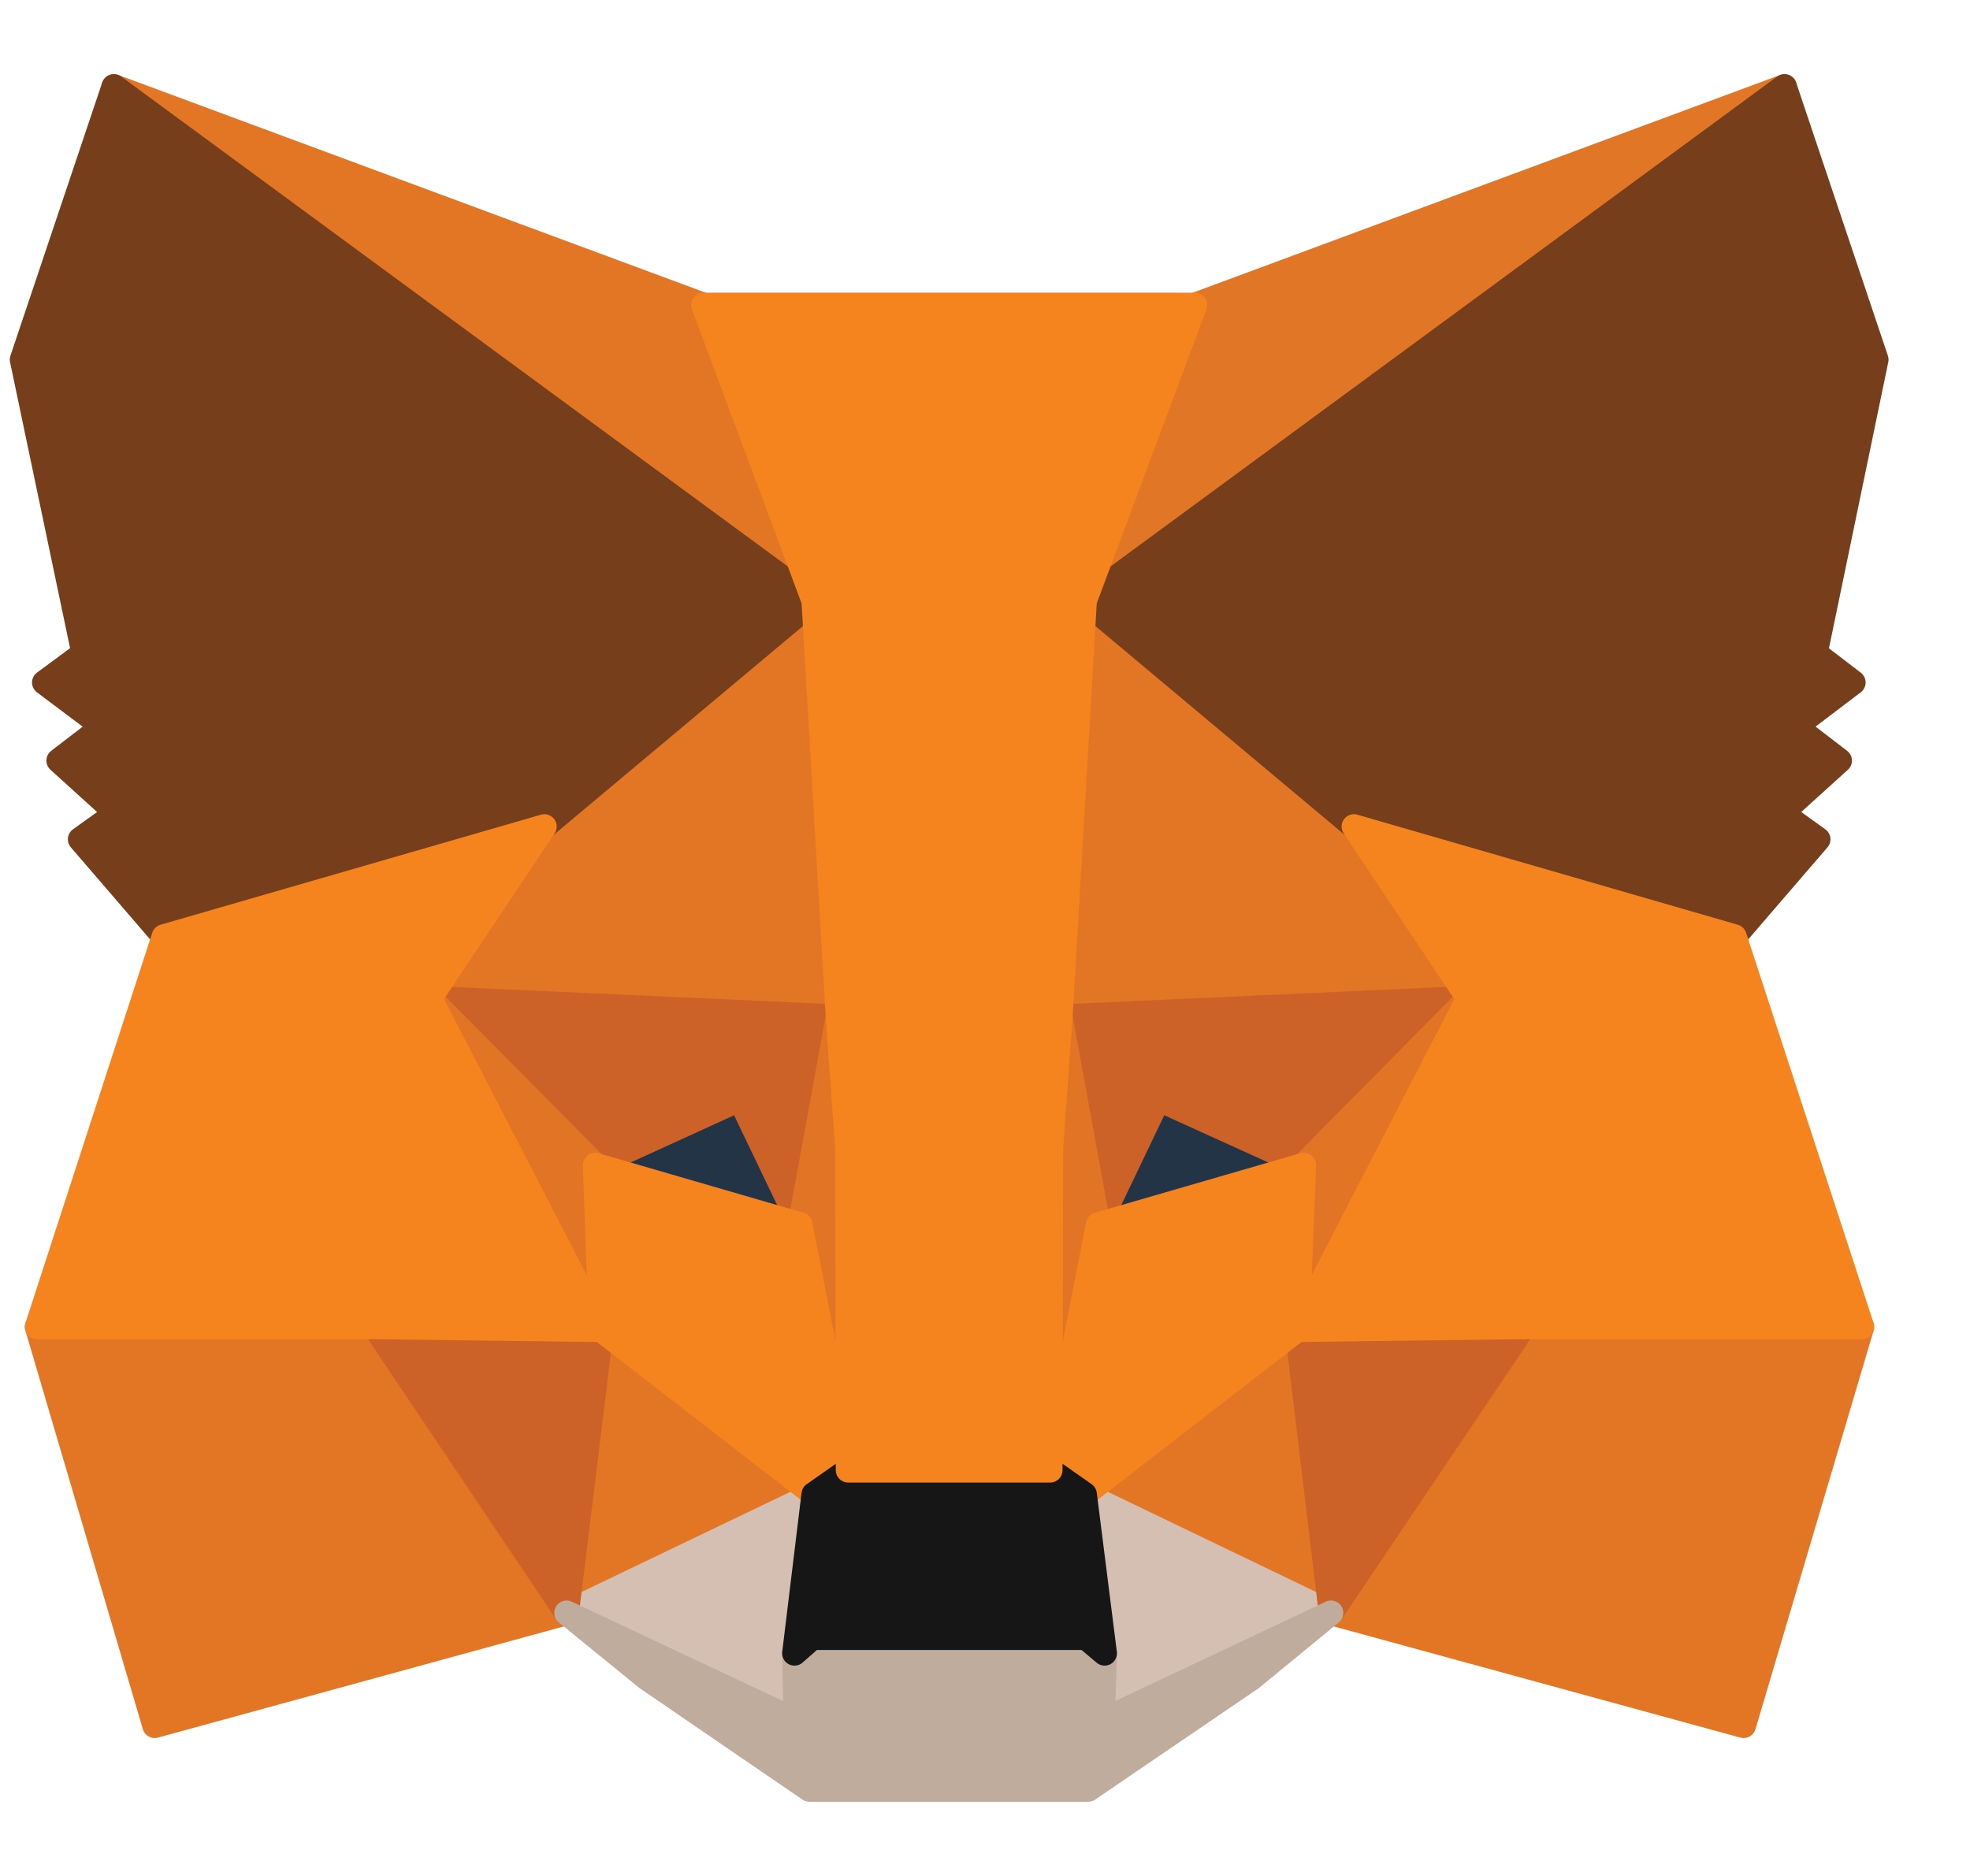
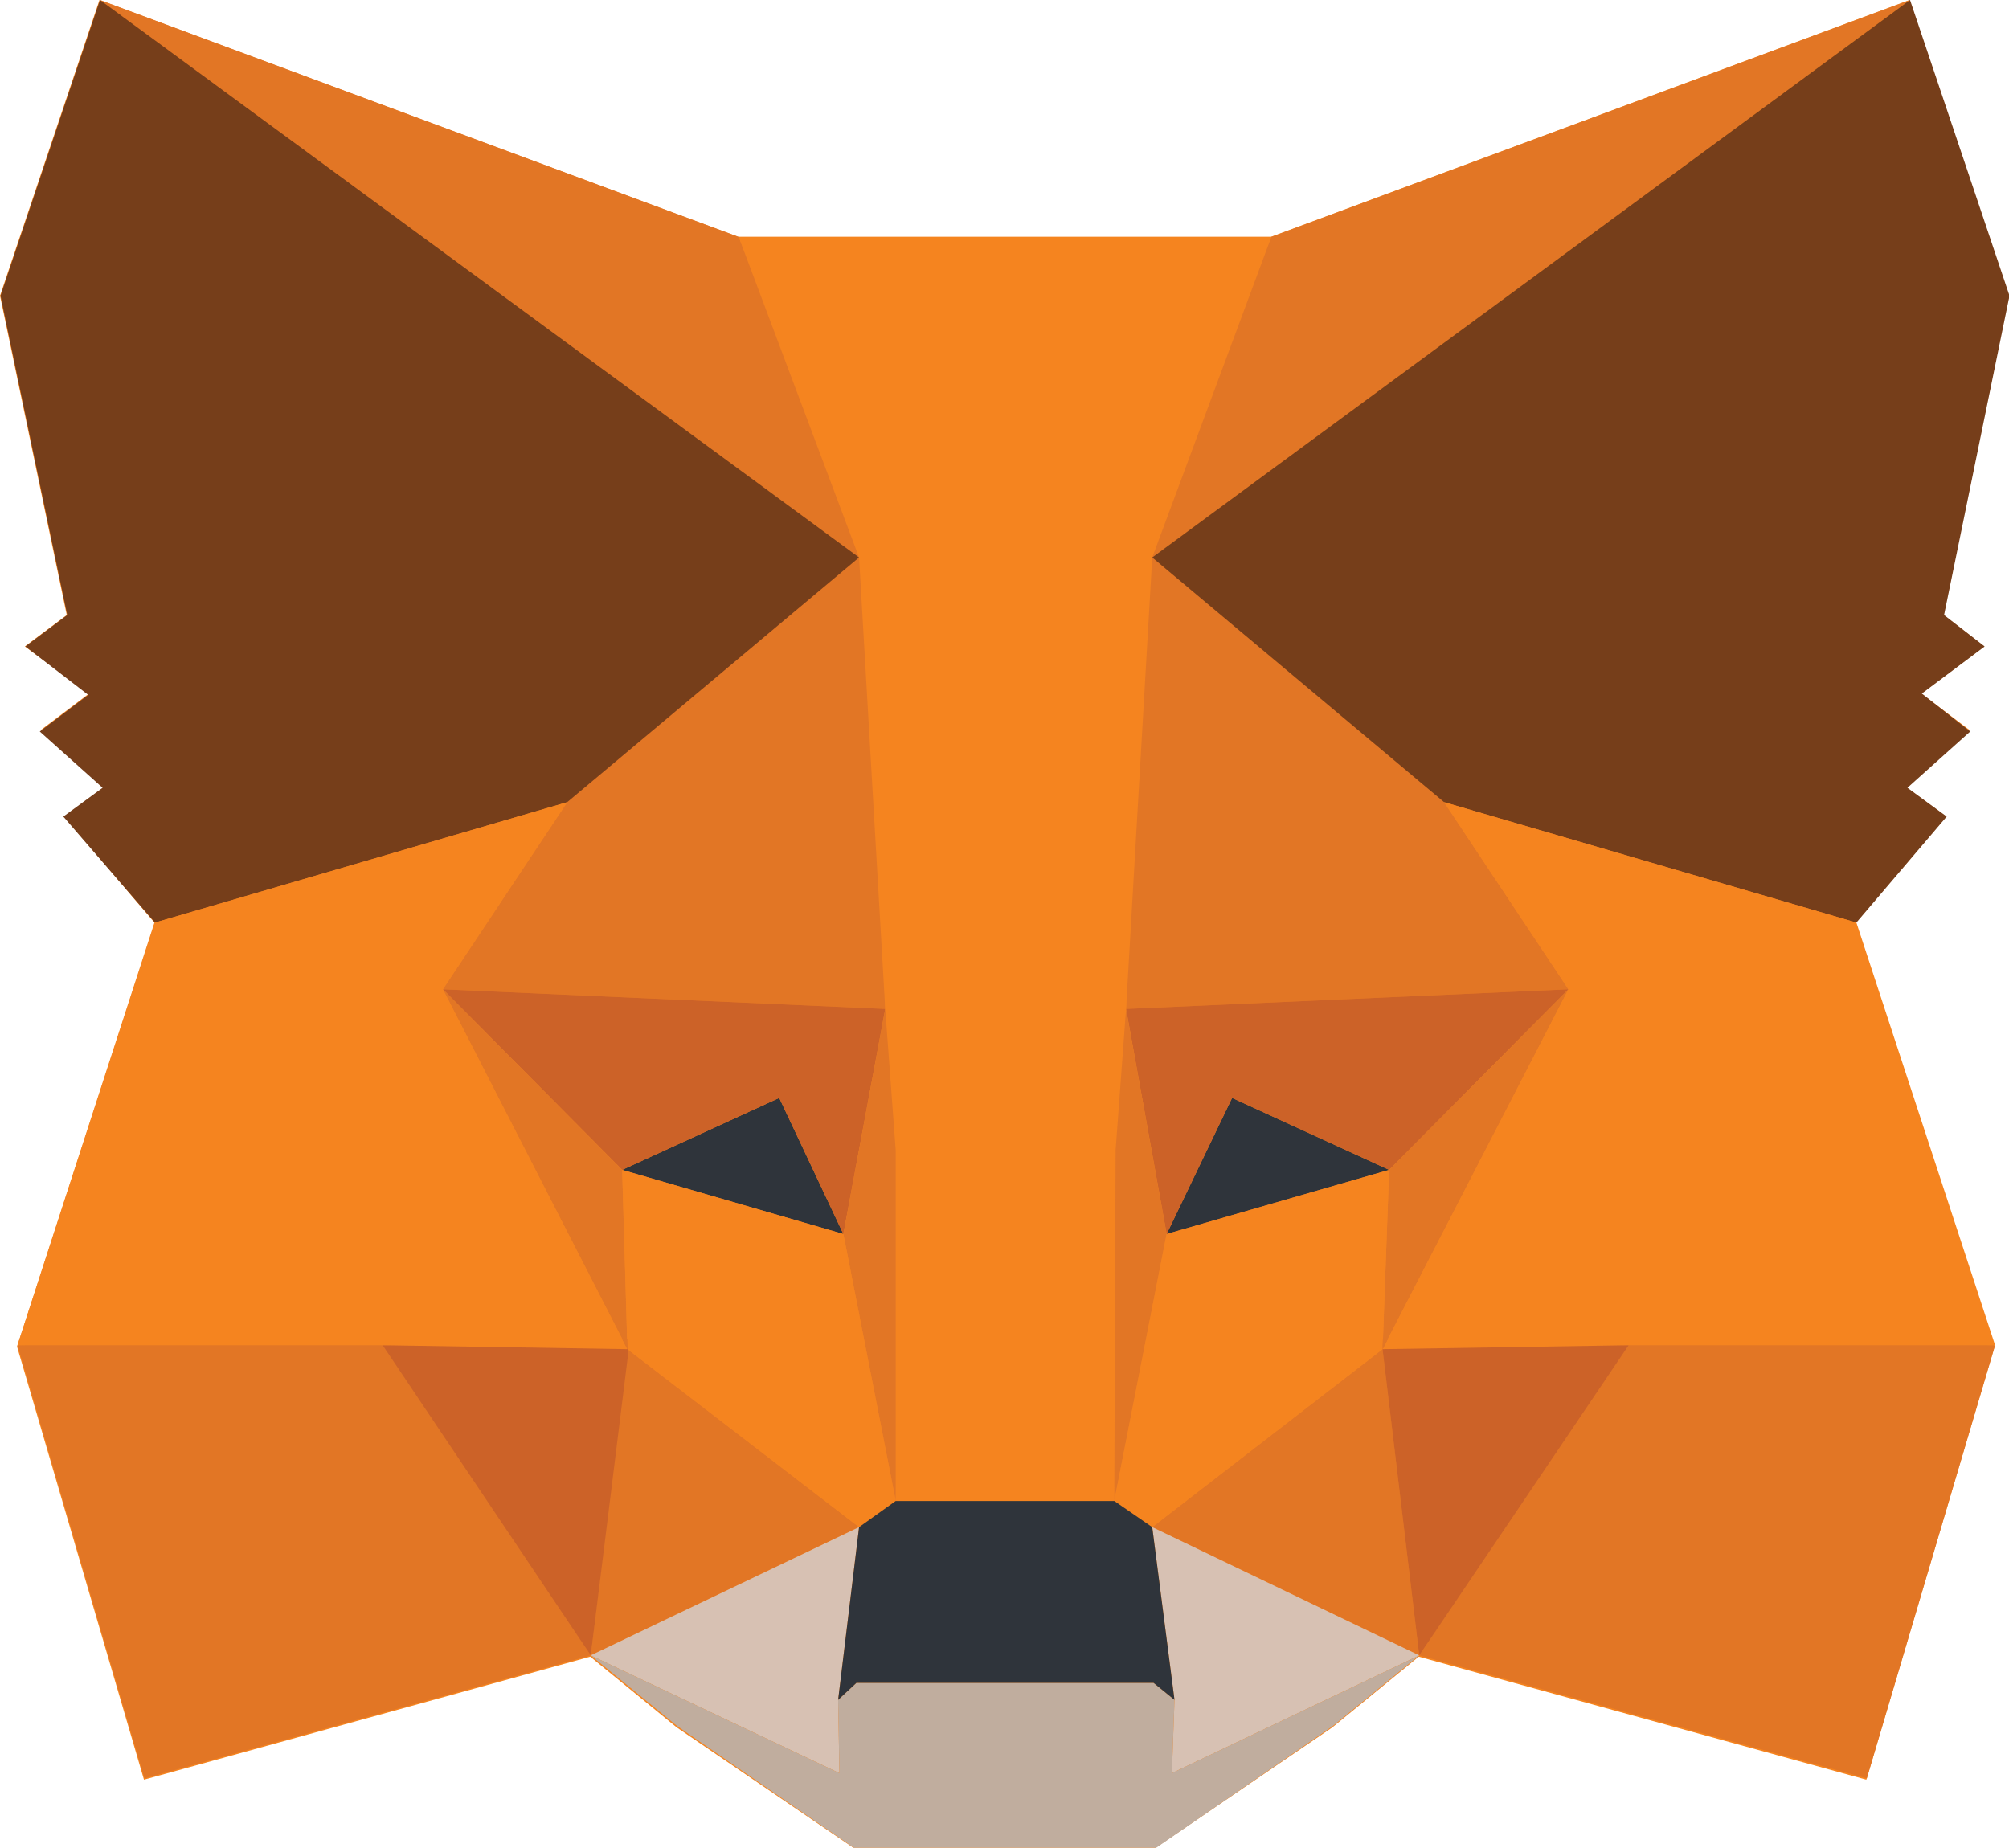
- <svg xmlns="http://www.w3.org/2000/svg" width="21" height="20" viewBox="0 0 21 20" fill="none">
-   <path d="M19.023 0.922L11.302 6.596L12.738 3.252L19.023 0.922Z" fill="#E17726" stroke="#E17726" stroke-width="0.263" stroke-linecap="round" stroke-linejoin="round" />
-   <path d="M1.214 0.922L8.866 6.649L7.499 3.252L1.214 0.922Z" fill="#E27625" stroke="#E27625" stroke-width="0.263" stroke-linecap="round" stroke-linejoin="round" />
-   <path d="M16.243 14.078L14.188 17.195L18.587 18.398L19.847 14.146L16.243 14.078Z" fill="#E27625" stroke="#E27625" stroke-width="0.263" stroke-linecap="round" stroke-linejoin="round" />
-   <path d="M0.396 14.146L1.649 18.398L6.04 17.195L3.993 14.078L0.396 14.146Z" fill="#E27625" stroke="#E27625" stroke-width="0.263" stroke-linecap="round" stroke-linejoin="round" />
-   <path d="M5.803 8.812L4.581 10.643L8.934 10.84L8.789 6.187L5.803 8.812Z" fill="#E27625" stroke="#E27625" stroke-width="0.263" stroke-linecap="round" stroke-linejoin="round" />
-   <path d="M14.433 8.812L11.401 6.134L11.302 10.84L15.655 10.643L14.433 8.812Z" fill="#E27625" stroke="#E27625" stroke-width="0.263" stroke-linecap="round" stroke-linejoin="round" />
-   <path d="M6.04 17.195L8.675 15.931L6.407 14.176L6.04 17.195Z" fill="#E27625" stroke="#E27625" stroke-width="0.263" stroke-linecap="round" stroke-linejoin="round" />
-   <path d="M11.561 15.931L14.188 17.195L13.829 14.176L11.561 15.931Z" fill="#E27625" stroke="#E27625" stroke-width="0.263" stroke-linecap="round" stroke-linejoin="round" />
-   <path d="M14.188 17.195L11.561 15.931L11.775 17.626L11.752 18.345L14.188 17.195Z" fill="#D5BFB2" stroke="#D5BFB2" stroke-width="0.263" stroke-linecap="round" stroke-linejoin="round" />
-   <path d="M6.04 17.195L8.484 18.345L8.468 17.626L8.674 15.931L6.04 17.195Z" fill="#D5BFB2" stroke="#D5BFB2" stroke-width="0.263" stroke-linecap="round" stroke-linejoin="round" />
-   <path d="M8.53 13.056L6.345 12.421L7.888 11.717L8.53 13.056Z" fill="#233447" stroke="#233447" stroke-width="0.263" stroke-linecap="round" stroke-linejoin="round" />
-   <path d="M11.707 13.056L12.348 11.717L13.898 12.421L11.707 13.056Z" fill="#233447" stroke="#233447" stroke-width="0.263" stroke-linecap="round" stroke-linejoin="round" />
-   <path d="M6.04 17.195L6.422 14.078L3.993 14.146L6.04 17.195Z" fill="#CC6228" stroke="#CC6228" stroke-width="0.263" stroke-linecap="round" stroke-linejoin="round" />
-   <path d="M13.815 14.078L14.189 17.195L16.243 14.146L13.815 14.078Z" fill="#CC6228" stroke="#CC6228" stroke-width="0.263" stroke-linecap="round" stroke-linejoin="round" />
-   <path d="M15.655 10.643L11.302 10.84L11.707 13.056L12.348 11.717L13.899 12.421L15.655 10.643Z" fill="#CC6228" stroke="#CC6228" stroke-width="0.263" stroke-linecap="round" stroke-linejoin="round" />
-   <path d="M6.346 12.421L7.888 11.717L8.53 13.056L8.934 10.84L4.582 10.643L6.346 12.421Z" fill="#CC6228" stroke="#CC6228" stroke-width="0.263" stroke-linecap="round" stroke-linejoin="round" />
-   <path d="M4.581 10.643L6.406 14.176L6.345 12.421L4.581 10.643Z" fill="#E27525" stroke="#E27525" stroke-width="0.263" stroke-linecap="round" stroke-linejoin="round" />
-   <path d="M13.898 12.421L13.829 14.176L15.655 10.643L13.898 12.421Z" fill="#E27525" stroke="#E27525" stroke-width="0.263" stroke-linecap="round" stroke-linejoin="round" />
-   <path d="M8.934 10.84L8.529 13.056L9.041 15.674L9.156 12.224L8.934 10.84Z" fill="#E27525" stroke="#E27525" stroke-width="0.263" stroke-linecap="round" stroke-linejoin="round" />
-   <path d="M11.302 10.84L11.088 12.217L11.195 15.674L11.706 13.056L11.302 10.84Z" fill="#E27525" stroke="#E27525" stroke-width="0.263" stroke-linecap="round" stroke-linejoin="round" />
-   <path d="M11.707 13.056L11.195 15.674L11.561 15.931L13.829 14.176L13.898 12.421L11.707 13.056Z" fill="#F5841F" stroke="#F5841F" stroke-width="0.263" stroke-linecap="round" stroke-linejoin="round" />
-   <path d="M6.345 12.421L6.407 14.176L8.675 15.931L9.041 15.674L8.53 13.056L6.345 12.421Z" fill="#F5841F" stroke="#F5841F" stroke-width="0.263" stroke-linecap="round" stroke-linejoin="round" />
-   <path d="M11.752 18.345L11.775 17.626L11.576 17.459H8.659L8.468 17.626L8.484 18.345L6.04 17.195L6.895 17.891L8.629 19.078H11.599L13.341 17.891L14.188 17.195L11.752 18.345Z" fill="#C0AC9D" stroke="#C0AC9D" stroke-width="0.263" stroke-linecap="round" stroke-linejoin="round" />
-   <path d="M11.561 15.931L11.195 15.674H9.041L8.675 15.931L8.469 17.626L8.659 17.459H11.577L11.775 17.626L11.561 15.931Z" fill="#161616" stroke="#161616" stroke-width="0.263" stroke-linecap="round" stroke-linejoin="round" />
-   <path d="M19.351 6.966L20 3.834L19.022 0.922L11.561 6.406L14.433 8.812L18.488 9.985L19.381 8.948L18.992 8.669L19.61 8.109L19.137 7.746L19.756 7.276L19.351 6.966Z" fill="#763E1A" stroke="#763E1A" stroke-width="0.263" stroke-linecap="round" stroke-linejoin="round" />
-   <path d="M0.236 3.834L0.893 6.966L0.473 7.276L1.099 7.746L0.626 8.109L1.244 8.669L0.855 8.948L1.748 9.985L5.803 8.812L8.675 6.406L1.214 0.922L0.236 3.834Z" fill="#763E1A" stroke="#763E1A" stroke-width="0.263" stroke-linecap="round" stroke-linejoin="round" />
-   <path d="M18.488 9.985L14.433 8.812L15.655 10.643L13.83 14.176L16.243 14.146H19.847L18.488 9.985Z" fill="#F5841F" stroke="#F5841F" stroke-width="0.263" stroke-linecap="round" stroke-linejoin="round" />
-   <path d="M5.803 8.812L1.748 9.985L0.396 14.146H3.993L6.407 14.176L4.581 10.643L5.803 8.812Z" fill="#F5841F" stroke="#F5841F" stroke-width="0.263" stroke-linecap="round" stroke-linejoin="round" />
-   <path d="M11.302 10.84L11.561 6.406L12.737 3.252H7.499L8.675 6.406L8.934 10.84L9.034 12.232L9.041 15.674H11.195L11.202 12.232L11.302 10.84Z" fill="#F5841F" stroke="#F5841F" stroke-width="0.263" stroke-linecap="round" stroke-linejoin="round" />
+ <svg xmlns="http://www.w3.org/2000/svg" viewBox="0 0 153.5 141.2">
+   <g id="bg_x28_do_not_export_x29_" class="st0" style="display: none;" transform="matrix(1, 0, 0, 1, 65.26176, 25.55154)" />
+   <g id="MM_Head_background__x28_Do_not_edit_x29_" transform="matrix(1, 0, 0, 1, -25.6, -25.6)">
+     <g>
+       <path class="st1" d="M167.4,96.1l6.9-8.1l-3-2.2l4.8-4.4l-3.7-2.8l4.8-3.6l-3.1-2.4l5-24.4l-7.6-22.6 M171.5,25.6l-48.8,18.1l0,0 l0,0H82l0,0L33.2,25.6l0.3,0.2l-0.3-0.2l-7.6,22.6l5.1,24.4L27.5,75l4.9,3.6l-3.7,2.8l4.8,4.4l-3,2.2l6.9,8.1l-10.5,32.4h0l0,0 l9.7,33.1l34.1-9.4l0-0.1l0,0.1l0,0l0,0l0,0v0l0,0l0,0l0,0l6.6,5.4l13.5,9.2h23.1l13.5-9.2l6.6-5.4l0,0v0l0,0l0,0l34.2,9.4 l9.8-33.1l0,0h0l-10.6-32.4 M70.7,152.1L70.7,152.1L70.7,152.1" style="fill: rgb(245, 132, 31);" />
+     </g>
+   </g>
+   <g id="Logos" transform="matrix(1, 0, 0, 1, -25.56176, -25.6)">
+     <g>
+       <polygon class="st2" points="171.5,25.6 111.6,69.7 122.7,43.7 &#09;&#09;" style="fill: rgb(226, 118, 37);" />
+       <polygon class="st2" points="33.2,25.6 92.6,70.1 82,43.7 &#09;&#09;" style="fill: rgb(226, 118, 37);" />
+       <polygon class="st2" points="150,127.9 134,152.1 168.2,161.5 178,128.4 &#09;&#09;" style="fill: rgb(226, 118, 37);" />
+       <polygon class="st2" points="26.9,128.4 36.6,161.5 70.7,152.1 54.8,127.9 &#09;&#09;" style="fill: rgb(226, 118, 37);" />
+       <polygon class="st2" points="68.9,86.9 59.4,101.2 93.2,102.7 92.1,66.5 &#09;&#09;" style="fill: rgb(226, 118, 37);" />
+       <polygon class="st2" points="135.9,86.9 112.3,66.1 111.6,102.7 145.4,101.2 &#09;&#09;" style="fill: rgb(226, 118, 37);" />
+       <polygon class="st2" points="70.7,152.1 91.2,142.3 73.5,128.7 &#09;&#09;" style="fill: rgb(226, 118, 37);" />
+       <polygon class="st2" points="113.6,142.3 134,152.1 131.2,128.7 &#09;&#09;" style="fill: rgb(226, 118, 37);" />
+       <polygon class="st3" points="134,152.1 113.6,142.3 115.3,155.5 115.1,161.1 &#09;&#09;" style="fill: rgb(215, 193, 179);" />
+       <polygon class="st3" points="70.7,152.1 89.7,161.1 89.6,155.5 91.2,142.3 &#09;&#09;" style="fill: rgb(215, 193, 179);" />
+       <polygon class="st4" points="90,119.9 73.1,115 85.1,109.5 &#09;&#09;" style="fill: rgb(47, 52, 59);" />
+       <polygon class="st4" points="114.7,119.9 119.7,109.5 131.7,115 &#09;&#09;" style="fill: rgb(47, 52, 59);" />
+       <polygon class="st5" points="70.7,152.1 73.7,127.9 54.8,128.4 &#09;&#09;" style="fill: rgb(204, 98, 40);" />
+       <polygon class="st5" points="131.1,127.9 134,152.1 150,128.4 &#09;&#09;" style="fill: rgb(204, 98, 40);" />
+       <polygon class="st5" points="145.4,101.2 111.6,102.7 114.7,119.9 119.7,109.5 131.7,115 &#09;&#09;" style="fill: rgb(204, 98, 40);" />
+       <polygon class="st5" points="73.1,115 85.1,109.5 90,119.9 93.2,102.7 59.4,101.2 &#09;&#09;" style="fill: rgb(204, 98, 40);" />
+       <polygon class="st2" points="59.4,101.2 73.5,128.7 73.1,115 &#09;&#09;" style="fill: rgb(226, 118, 37);" />
+       <polygon class="st2" points="131.7,115 131.2,128.7 145.4,101.2 &#09;&#09;" style="fill: rgb(226, 118, 37);" />
+       <polygon class="st2" points="93.2,102.7 90,119.9 94,140.3 94.9,113.5 &#09;&#09;" style="fill: rgb(226, 118, 37);" />
+       <polygon class="st2" points="111.6,102.7 109.9,113.4 110.7,140.3 114.7,119.9 &#09;&#09;" style="fill: rgb(226, 118, 37);" />
+       <polygon class="st1" points="114.7,119.9 110.7,140.3 113.6,142.3 131.2,128.7 131.7,115 &#09;&#09;" style="fill: rgb(245, 132, 31);" />
+       <polygon class="st1" points="73.1,115 73.5,128.7 91.2,142.3 94,140.3 90,119.9 &#09;&#09;" style="fill: rgb(245, 132, 31);" />
+       <polygon class="st6" points="115.1,161.1 115.3,155.5 113.7,154.2 91,154.2 89.6,155.5 89.7,161.1 70.7,152.1 77.3,157.5 &#10;&#09;&#09;&#09;90.8,166.8 113.9,166.8 127.4,157.5 134,152.1 &#09;&#09;" style="fill: rgb(192, 173, 158);" />
+       <polygon class="st4" points="113.6,142.3 110.7,140.3 94,140.3 91.2,142.3 89.6,155.5 91,154.2 113.7,154.2 115.3,155.5 &#09;&#09;" style="fill: rgb(47, 52, 59);" />
+       <polygon class="st7" points="174.1,72.6 179.1,48.2 171.5,25.6 113.6,68.2 135.9,86.9 167.4,96.1 174.3,88 171.3,85.8 176.1,81.5 &#10;&#09;&#09;&#09;172.4,78.6 177.2,75 &#09;&#09;" style="fill: rgb(118, 62, 26);" />
+       <polygon class="st7" points="25.6,48.2 30.7,72.6 27.5,75 32.3,78.7 28.6,81.5 33.4,85.8 30.4,88 37.4,96.1 68.9,86.9 91.2,68.2 &#10;&#09;&#09;&#09;33.2,25.6 &#09;&#09;" style="fill: rgb(118, 62, 26);" />
+       <polygon class="st1" points="167.4,96.1 135.9,86.9 145.4,101.2 131.2,128.7 150,128.4 178,128.4 &#09;&#09;" style="fill: rgb(245, 132, 31);" />
+       <polygon class="st1" points="68.9,86.9 37.4,96.1 26.9,128.4 54.8,128.4 73.5,128.7 59.4,101.2 &#09;&#09;" style="fill: rgb(245, 132, 31);" />
+       <polygon class="st1" points="111.6,102.7 113.6,68.2 122.7,43.7 82,43.7 91.2,68.2 93.2,102.7 94,113.5 94,140.3 110.7,140.3 &#10;&#09;&#09;&#09;110.8,113.5 &#09;&#09;" style="fill: rgb(245, 132, 31);" />
+     </g>
+   </g>
</svg>
